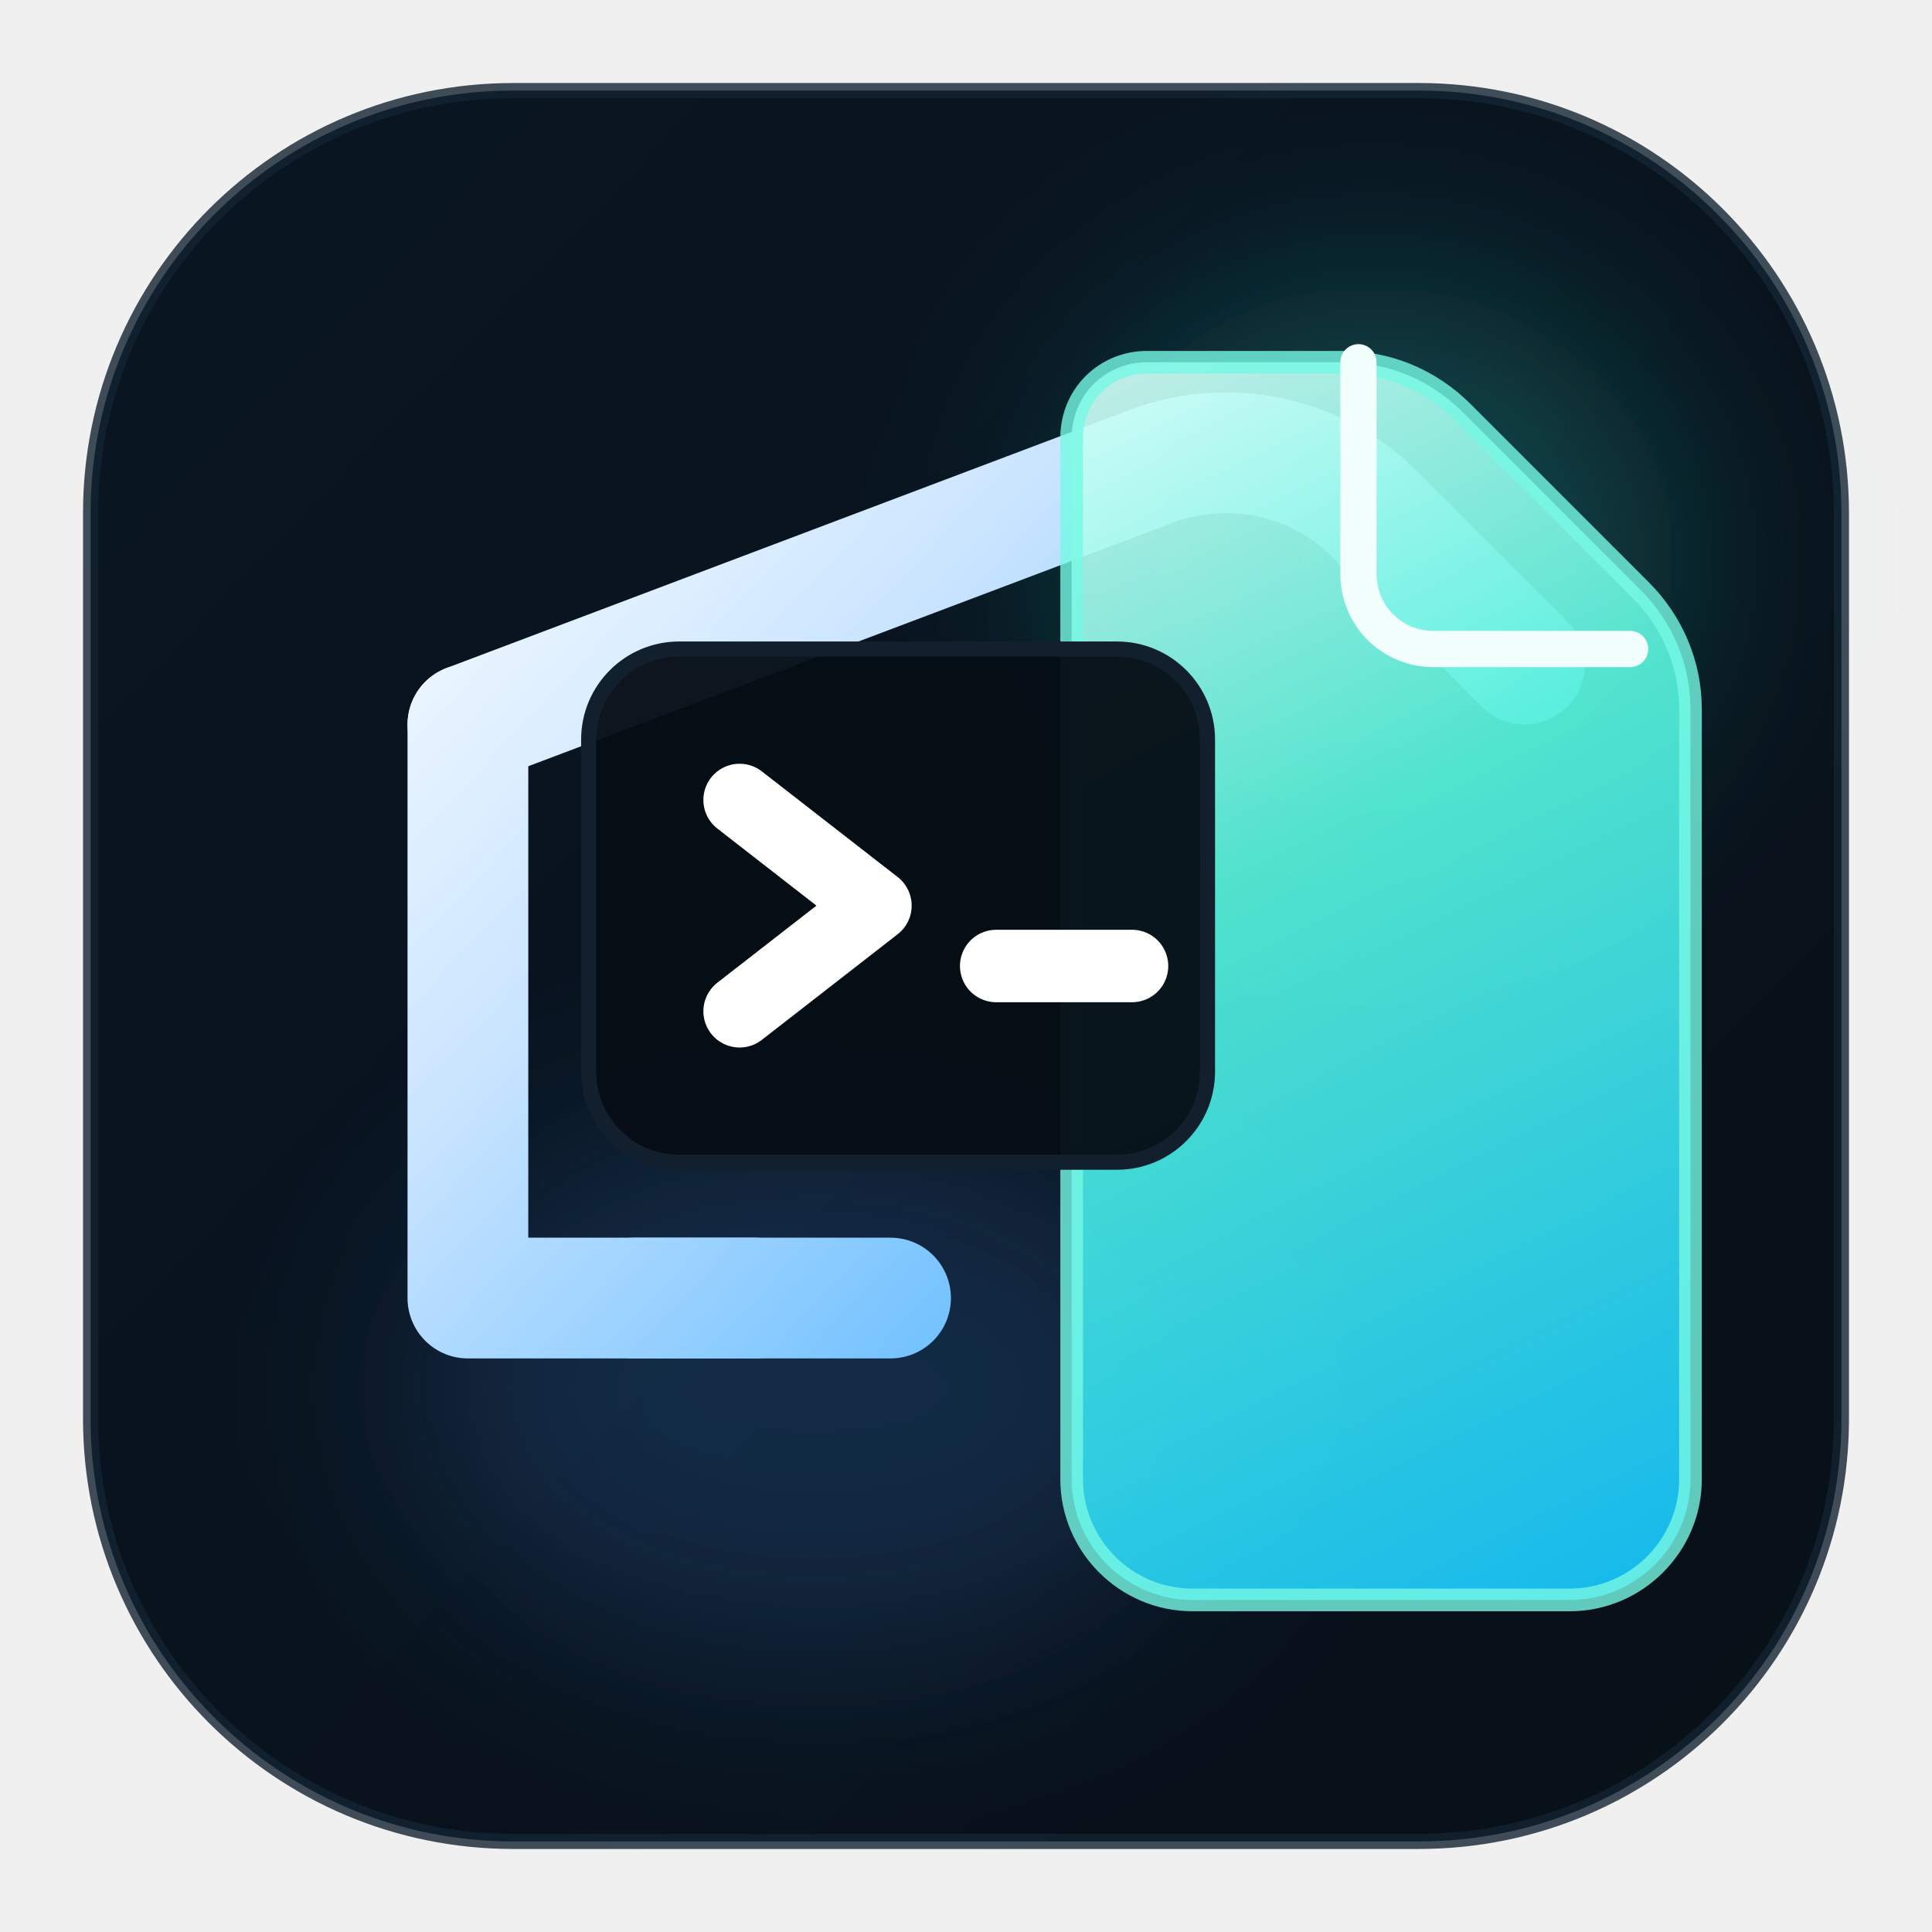
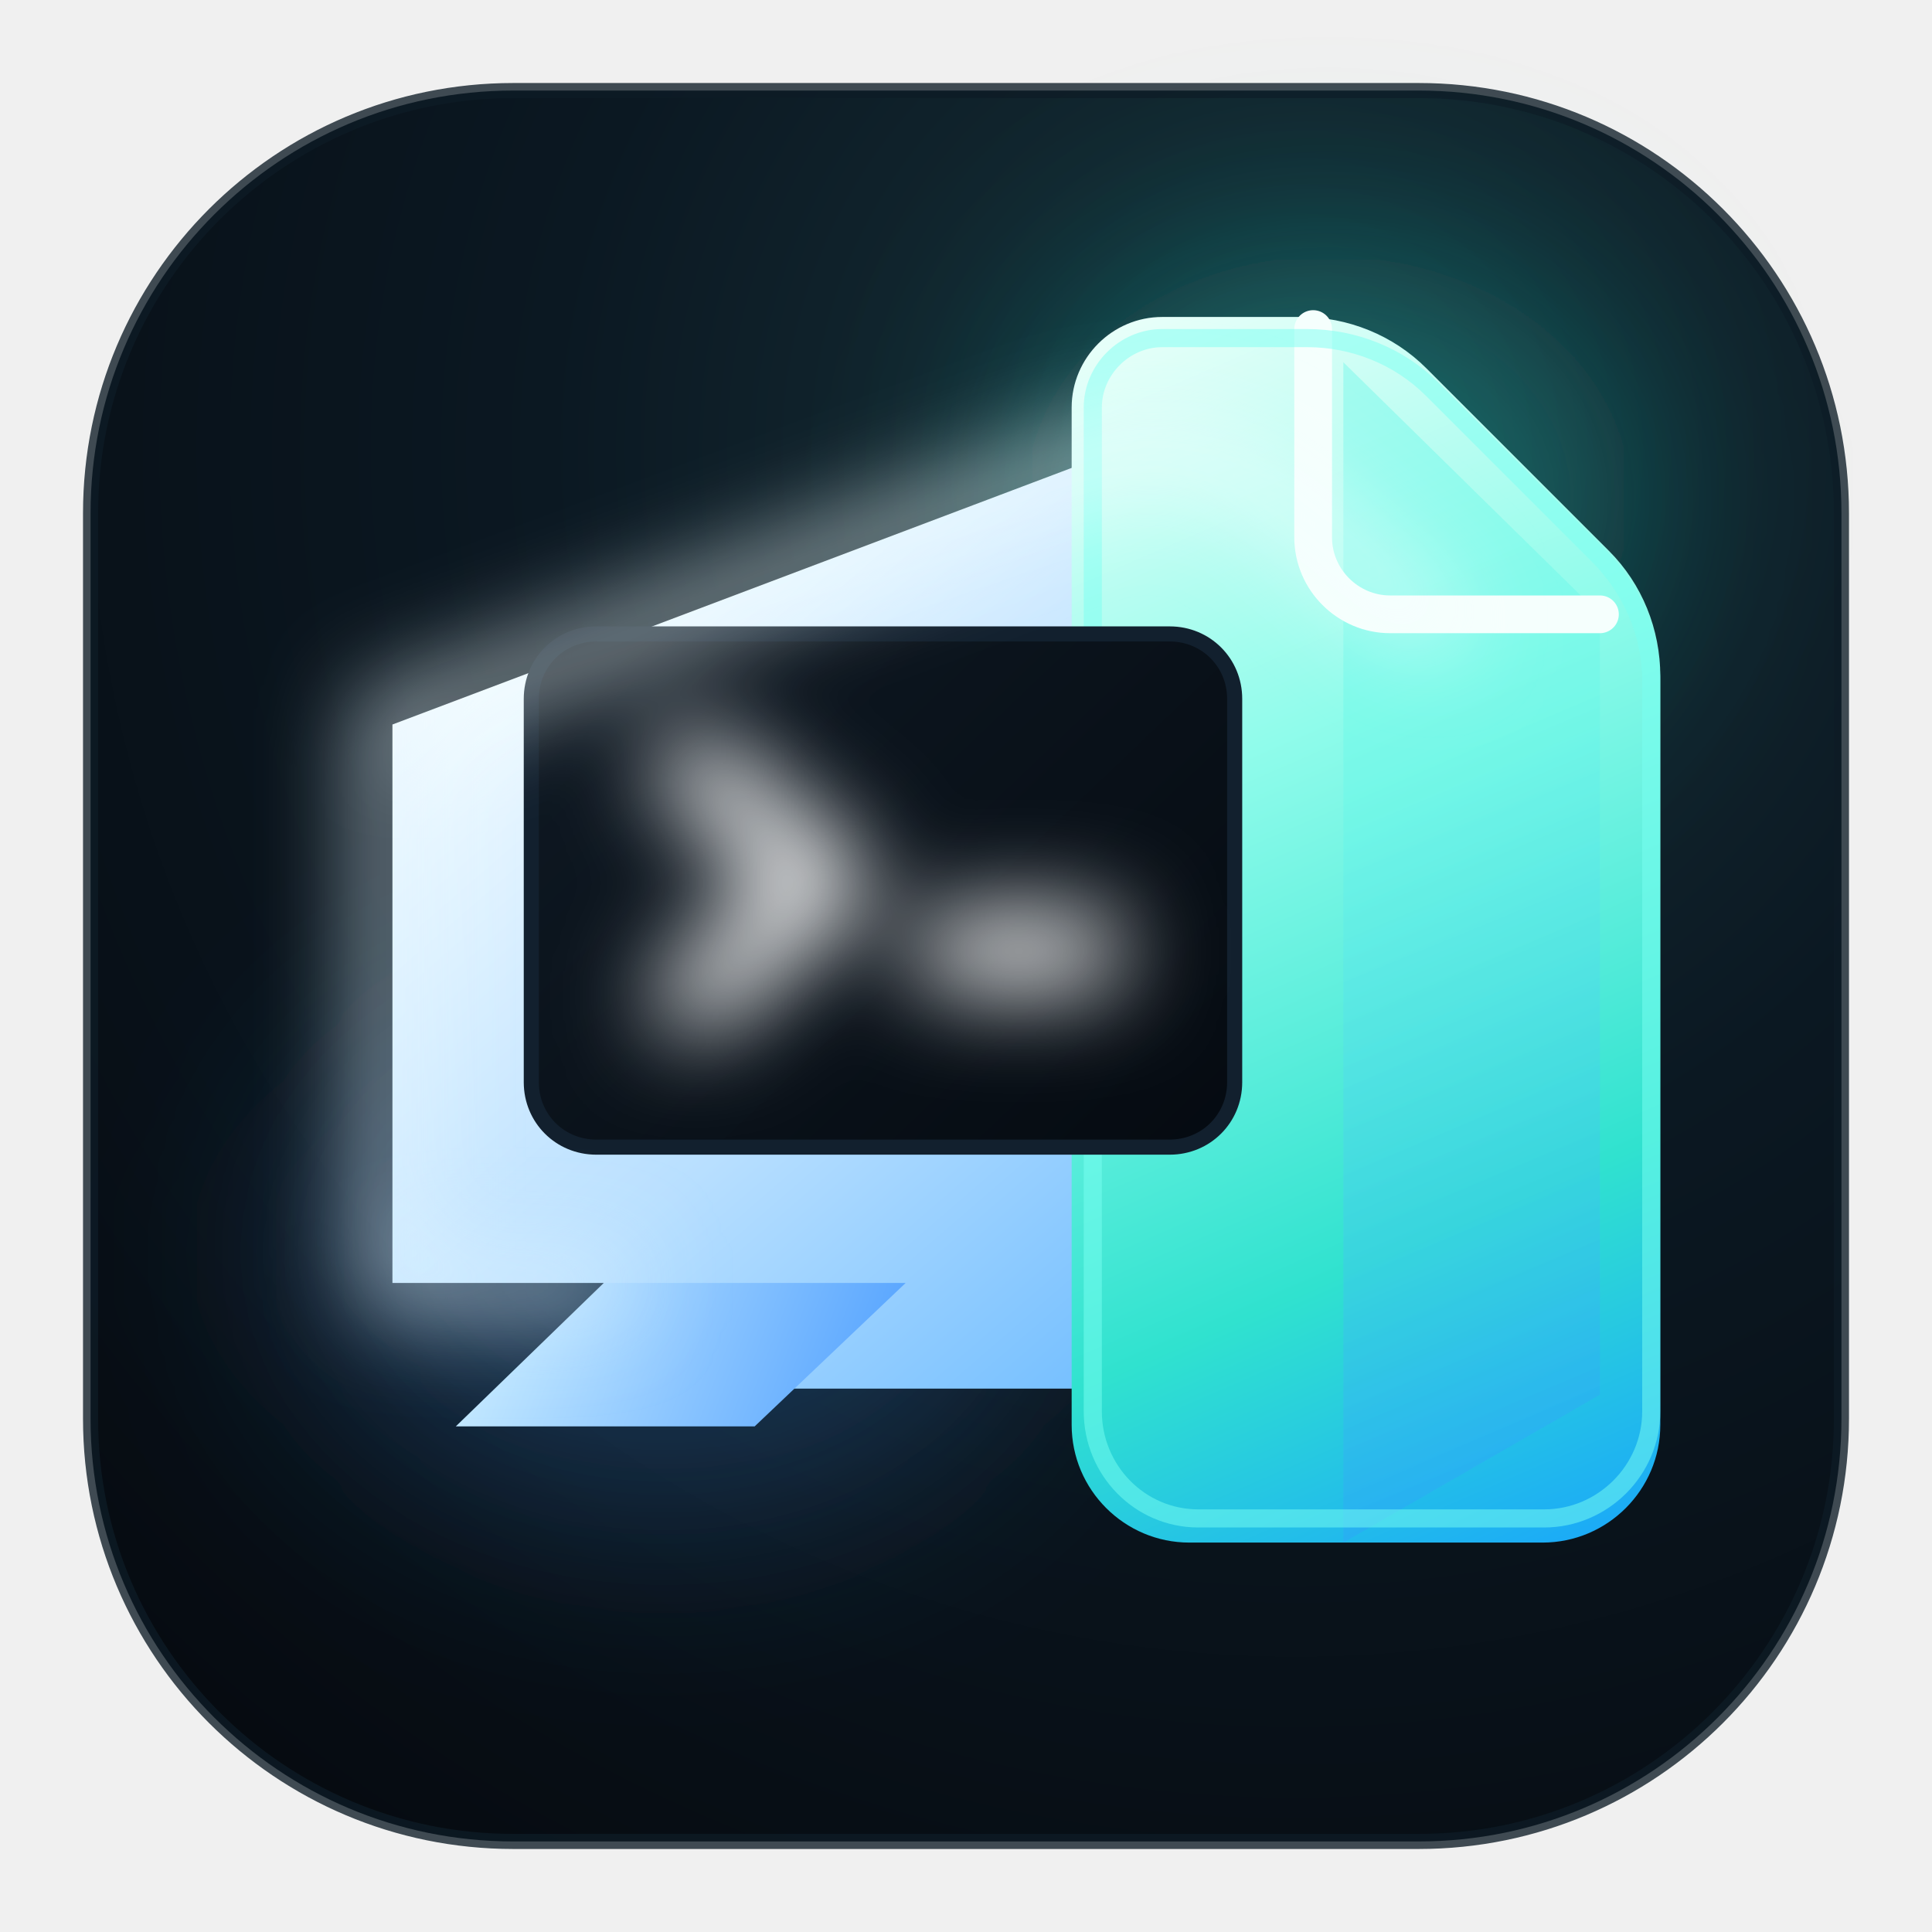
<svg xmlns="http://www.w3.org/2000/svg" width="128" height="128" viewBox="0 0 128 128" fill="none">
  <defs>
-     <linearGradient id="bg" x1="16" y1="18" x2="118" y2="116" gradientUnits="userSpaceOnUse">
-       <stop stop-color="#0A1522" />
-       <stop offset="1" stop-color="#081018" />
+     <radialGradient id="bg" cx="0" cy="0" r="1" gradientUnits="userSpaceOnUse" gradientTransform="translate(86 30) rotate(134) scale(110)">
+       <stop stop-color="#17333A" />
+       <stop offset="0.45" stop-color="#0B1822" />
+       <stop offset="1" stop-color="#060B11" />
+     </radialGradient>
+     <linearGradient id="frame" x1="25" y1="27" x2="82" y2="93" gradientUnits="userSpaceOnUse">
+       <stop stop-color="#FFFFFF" />
+       <stop offset="0.24" stop-color="#ECF8FF" />
+       <stop offset="0.6" stop-color="#B8DFFF" />
+       <stop offset="1" stop-color="#64B7FF" />
    </linearGradient>
-     <linearGradient id="frame" x1="28" y1="30" x2="101" y2="99" gradientUnits="userSpaceOnUse">
-       <stop stop-color="#FAFDFF" />
-       <stop offset="0.3" stop-color="#CBE5FF" />
-       <stop offset="0.7" stop-color="#67BDFF" />
-       <stop offset="1" stop-color="#4E8FFF" />
+     <linearGradient id="frameEdge" x1="30" y1="88" x2="59" y2="99" gradientUnits="userSpaceOnUse">
+       <stop stop-color="#CCEEFF" />
+       <stop offset="1" stop-color="#4B9DFF" />
    </linearGradient>
-     <linearGradient id="doc" x1="71" y1="23" x2="112" y2="104" gradientUnits="userSpaceOnUse">
-       <stop stop-color="#D9FFF9" />
-       <stop offset="0.4" stop-color="#57F3DB" />
-       <stop offset="1" stop-color="#17C8FF" />
+     <linearGradient id="doc" x1="76" y1="21" x2="112" y2="104" gradientUnits="userSpaceOnUse">
+       <stop stop-color="#E7FFF9" />
+       <stop offset="0.32" stop-color="#90FCEB" />
+       <stop offset="0.7" stop-color="#30E2CF" />
+       <stop offset="1" stop-color="#179FFF" />
+     </linearGradient>
+     <linearGradient id="docSide" x1="91" y1="52" x2="114" y2="108" gradientUnits="userSpaceOnUse">
+       <stop stop-color="#63F8E9" />
+       <stop offset="1" stop-color="#1F84FF" />
+     </linearGradient>
+     <linearGradient id="screen" x1="40" y1="43" x2="80" y2="85" gradientUnits="userSpaceOnUse">
+       <stop stop-color="#0E1822" />
+       <stop offset="1" stop-color="#04090F" />
    </linearGradient>
    <filter id="glow" x="0" y="0" width="128" height="128" filterUnits="userSpaceOnUse">
      <feGaussianBlur stdDeviation="7" />
    </filter>
+     <filter id="focus" x="12" y="12" width="108" height="108" filterUnits="userSpaceOnUse">
+       <feGaussianBlur stdDeviation="3.2" />
+     </filter>
  </defs>
  <rect x="6" y="6" width="116" height="116" rx="28" fill="url(#bg)" />
-   <rect x="6" y="6" width="116" height="116" rx="28" stroke="#132333" stroke-opacity="0.8" />
-   <ellipse cx="91" cy="37" rx="20" ry="18" fill="#23F0D8" fill-opacity="0.24" filter="url(#glow)" />
-   <ellipse cx="54" cy="92" rx="27" ry="18" fill="#3D98FF" fill-opacity="0.18" filter="url(#glow)" />
-   <path d="M31 48L76 31C81 29 87 30 91 34L101 44" stroke="url(#frame)" stroke-width="8" stroke-linecap="round" stroke-linejoin="round" />
-   <path d="M31 48V86H50" stroke="url(#frame)" stroke-width="8" stroke-linecap="round" stroke-linejoin="round" />
-   <path d="M42 86H59" stroke="url(#frame)" stroke-width="8" stroke-linecap="round" />
-   <path d="M76 24H89C92 24 94.8 25.2 96.9 27.3L108.7 39.1C110.8 41.2 112 44 112 47V98C112 102.4 108.4 106 104 106H79C74.6 106 71 102.4 71 98V29C71 26.2 73.2 24 76 24Z" fill="url(#doc)" fill-opacity="0.92" stroke="#76F8E5" stroke-opacity="0.8" stroke-width="1.5" />
-   <path d="M90 24V38C90 40.8 92.2 43 95 43H108" stroke="#F3FFFD" stroke-width="2.4" stroke-linecap="round" stroke-linejoin="round" />
-   <rect x="39" y="43" width="41" height="34" rx="6" fill="#060D15" fill-opacity="0.96" />
-   <rect x="39" y="43" width="41" height="34" rx="6" stroke="#12202E" />
-   <path d="M49 53L58 60L49 67" stroke="white" stroke-width="4.8" stroke-linecap="round" stroke-linejoin="round" />
-   <path d="M66 64H75" stroke="white" stroke-width="4.8" stroke-linecap="round" />
+   <rect x="6" y="6" width="116" height="116" rx="28" stroke="#0E1B26" stroke-opacity="0.78" />
+   <ellipse cx="88" cy="33" rx="20" ry="16" fill="#2AF1DE" fill-opacity="0.3" filter="url(#glow)" />
+   <ellipse cx="44" cy="83" rx="24" ry="17" fill="#4AA4FF" fill-opacity="0.24" filter="url(#glow)" />
+   <path d="M26 48L71 31C76 29 81.7 30 85.8 33.8L95 42L76 92H40V85H26V48Z" fill="url(#frame)" />
+   <path d="M40 85H60L50 94.5H30.2L40 85Z" fill="url(#frameEdge)" />
+   <path d="M77 21H86.2C89.3 21 92.3 22.2 94.5 24.4L106.6 36.5C108.8 38.7 110 41.7 110 44.8V94.4C110 98.7 106.5 102.2 102.2 102.2H78.8C74.5 102.2 71 98.7 71 94.4V27C71 23.7 73.7 21 77 21Z" fill="url(#doc)" />
+   <path d="M89 24L106 40.7V92.4L89 102.2V24Z" fill="url(#docSide)" fill-opacity="0.4" />
+   <path d="M87 21.8V35.6C87 38.4 89.3 40.7 92.1 40.7H106" stroke="#F5FFFD" stroke-width="2.5" stroke-linecap="round" stroke-linejoin="round" />
+   <path d="M78 22.4H86.6C89.7 22.4 92.7 23.6 94.9 25.8L105.9 36.8C108.1 39 109.4 42 109.4 45.1V93.5C109.4 97.4 106.2 100.6 102.3 100.6H79.4C75.5 100.6 72.4 97.4 72.4 93.5V27C72.4 24.5 74.5 22.4 77 22.4H78Z" stroke="#7AFFF2" stroke-opacity="0.5" stroke-width="1.2" />
+   <path d="M39.5 42H77.5C79.9 42 81.8 43.9 81.8 46.3V71.7C81.8 74.1 79.9 76 77.5 76H39.5C37.1 76 35.2 74.1 35.2 71.7V46.3C35.2 43.9 37.1 42 39.5 42Z" fill="url(#screen)" />
+   <path d="M39.5 42H77.5C79.9 42 81.8 43.9 81.8 46.3V71.7C81.8 74.1 79.9 76 77.5 76H39.5C37.1 76 35.2 74.1 35.2 71.7V46.3C35.2 43.9 37.1 42 39.5 42Z" stroke="#12202E" />
+   <g filter="url(#focus)">
+     <path d="M46 51L55 58.5L46 66" stroke="white" stroke-width="4.9" stroke-linecap="round" stroke-linejoin="round" />
+     <path d="M63 63H72" stroke="white" stroke-width="4.9" stroke-linecap="round" />
+     <path d="M25.5 48L71.5 30.8C76.1 29.1 81.3 29.9 85.1 33.1L95.2 41.5" stroke="#F4FEFF" stroke-opacity="0.9" stroke-width="2.9" stroke-linecap="round" />
+     <path d="M25.8 48V85H40.2" stroke="#E2F5FF" stroke-opacity="0.88" stroke-width="2.9" stroke-linecap="round" stroke-linejoin="round" />
+   </g>
</svg>
